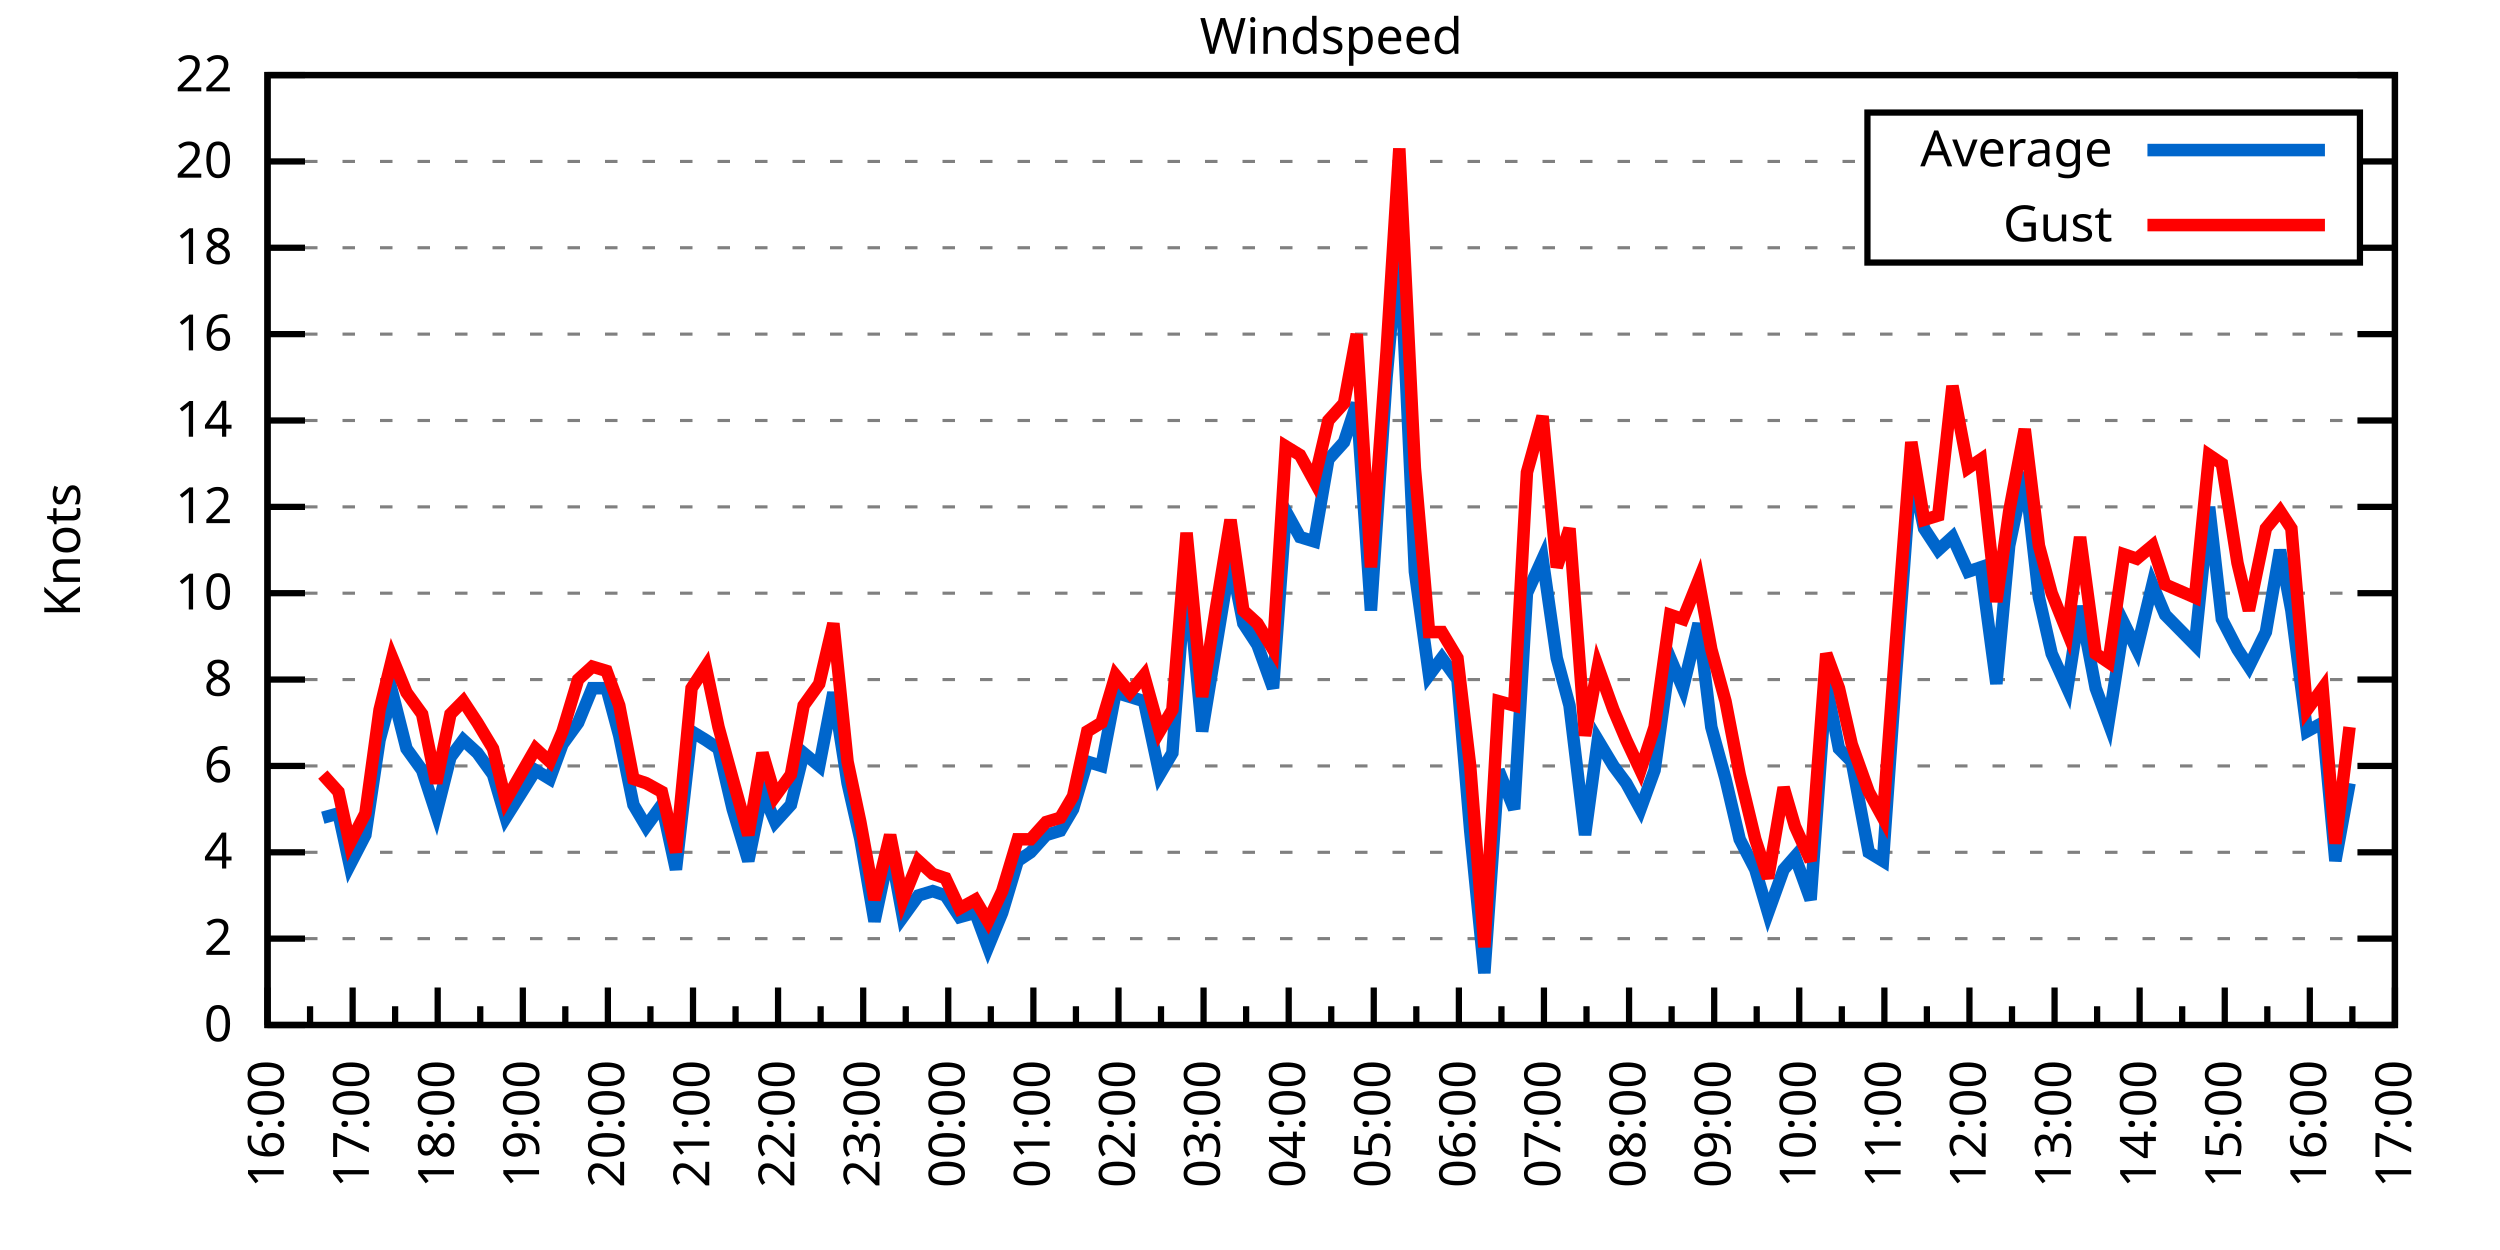
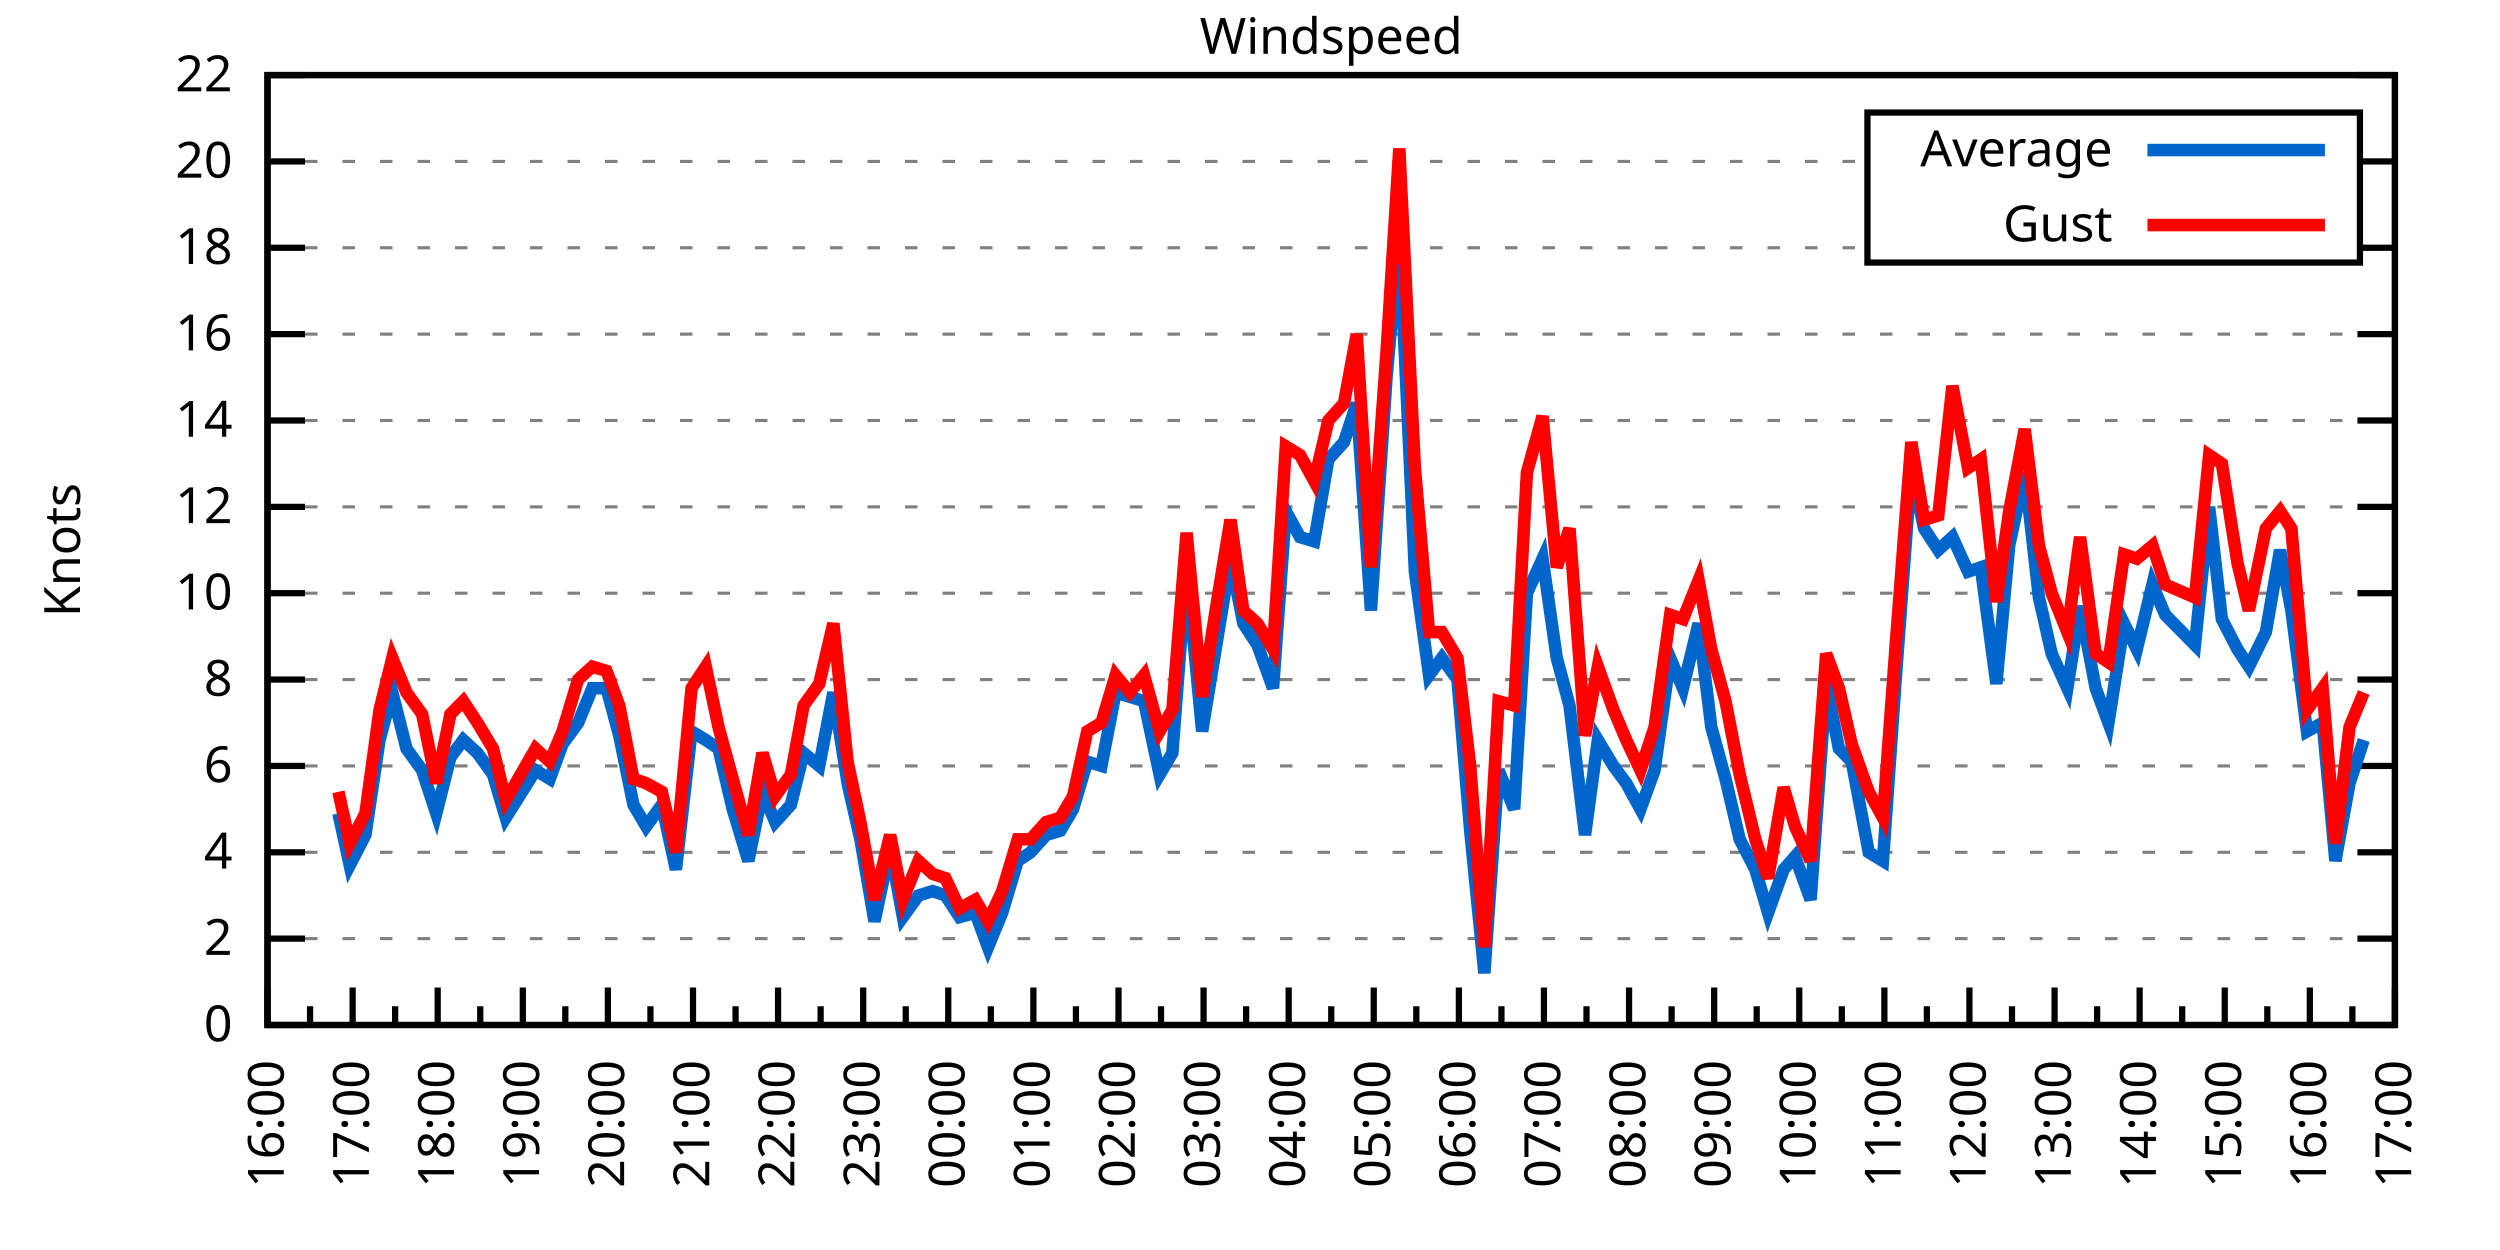
<svg xmlns="http://www.w3.org/2000/svg" xmlns:xlink="http://www.w3.org/1999/xlink" width="400" height="200" viewBox="0 0 400 200">
  <g id="gnuplot_canvas">
    <rect x="0" y="0" width="400" height="200" fill="none" />
    <defs>
      <circle id="gpDot" r="0.5" stroke-width="0.5" stroke="currentColor" />
      <path id="gpPt0" stroke-width="0.333" stroke="currentColor" d="M-1,0 h2 M0,-1 v2" />
      <path id="gpPt1" stroke-width="0.333" stroke="currentColor" d="M-1,-1 L1,1 M1,-1 L-1,1" />
      <path id="gpPt2" stroke-width="0.333" stroke="currentColor" d="M-1,0 L1,0 M0,-1 L0,1 M-1,-1 L1,1 M-1,1 L1,-1" />
      <rect id="gpPt3" stroke-width="0.333" stroke="currentColor" x="-1" y="-1" width="2" height="2" />
      <rect id="gpPt4" stroke-width="0.333" stroke="currentColor" fill="currentColor" x="-1" y="-1" width="2" height="2" />
      <circle id="gpPt5" stroke-width="0.333" stroke="currentColor" cx="0" cy="0" r="1" />
      <use xlink:href="#gpPt5" id="gpPt6" fill="currentColor" stroke="none" />
      <path id="gpPt7" stroke-width="0.333" stroke="currentColor" d="M0,-1.33 L-1.33,0.67 L1.33,0.67 z" />
      <use xlink:href="#gpPt7" id="gpPt8" fill="currentColor" stroke="none" />
      <use xlink:href="#gpPt7" id="gpPt9" stroke="currentColor" transform="rotate(180)" />
      <use xlink:href="#gpPt9" id="gpPt10" fill="currentColor" stroke="none" />
      <use xlink:href="#gpPt3" id="gpPt11" stroke="currentColor" transform="rotate(45)" />
      <use xlink:href="#gpPt11" id="gpPt12" fill="currentColor" stroke="none" />
      <path id="gpPt13" stroke-width="0.333" stroke="currentColor" d="M0,1.330 L1.265,0.411 L0.782,-1.067 L-0.782,-1.076 L-1.265,0.411 z" />
      <use xlink:href="#gpPt13" id="gpPt14" fill="currentColor" stroke="none" />
      <filter id="textbox" filterUnits="objectBoundingBox" x="0" y="0" height="1" width="1">
        <feFlood flood-color="white" flood-opacity="1" result="bgnd" />
        <feComposite in="SourceGraphic" in2="bgnd" operator="atop" />
      </filter>
      <filter id="greybox" filterUnits="objectBoundingBox" x="0" y="0" height="1" width="1">
        <feFlood flood-color="lightgrey" flood-opacity="1" result="grey" />
        <feComposite in="SourceGraphic" in2="grey" operator="atop" />
      </filter>
    </defs>
    <g fill="none" color="white" stroke="currentColor" stroke-width="1.00" stroke-linecap="butt" stroke-linejoin="miter">
</g>
    <g fill="none" color="black" stroke="currentColor" stroke-width="1.00" stroke-linecap="butt" stroke-linejoin="miter">
      <g stroke="none" shape-rendering="crispEdges">
        <polygon fill="rgb(255, 255, 255)" points="42.80,164.00 383.18,164.00 383.18,12.02 42.80,12.02 " />
      </g>
    </g>
    <g fill="none" color="black" stroke="currentColor" stroke-width="1.00" stroke-linecap="butt" stroke-linejoin="miter">
</g>
    <g fill="none" color="black" stroke="black" stroke-width="0.50" stroke-linecap="butt" stroke-linejoin="miter">
</g>
    <g fill="none" color="gray" stroke="currentColor" stroke-width="0.50" stroke-linecap="butt" stroke-linejoin="miter">
      <path stroke="gray" stroke-dasharray="2,4" class="gridline" d="M42.80,164.00 L383.19,164.00  " />
    </g>
    <g fill="none" color="gray" stroke="gray" stroke-width="1.00" stroke-linecap="butt" stroke-linejoin="miter">
</g>
    <g fill="none" color="black" stroke="currentColor" stroke-width="1.00" stroke-linecap="butt" stroke-linejoin="miter">
      <path stroke="black" d="M42.80,164.00 L48.80,164.00 M383.19,164.00 L377.19,164.00  " />
      <g transform="translate(37.20,166.60)" stroke="none" fill="black" font-family="Sans" font-size="8.00" text-anchor="end">
        <text>
          <tspan font-family="Sans"> 0</tspan>
        </text>
      </g>
    </g>
    <g fill="none" color="black" stroke="currentColor" stroke-width="1.00" stroke-linecap="butt" stroke-linejoin="miter">
</g>
    <g fill="none" color="black" stroke="black" stroke-width="0.50" stroke-linecap="butt" stroke-linejoin="miter">
</g>
    <g fill="none" color="gray" stroke="currentColor" stroke-width="0.50" stroke-linecap="butt" stroke-linejoin="miter">
      <path stroke="gray" stroke-dasharray="2,4" class="gridline" d="M42.80,150.18 L383.19,150.18  " />
    </g>
    <g fill="none" color="gray" stroke="gray" stroke-width="1.00" stroke-linecap="butt" stroke-linejoin="miter">
</g>
    <g fill="none" color="black" stroke="currentColor" stroke-width="1.00" stroke-linecap="butt" stroke-linejoin="miter">
      <path stroke="black" d="M42.80,150.18 L48.80,150.18 M383.19,150.18 L377.19,150.18  " />
      <g transform="translate(37.20,152.78)" stroke="none" fill="black" font-family="Sans" font-size="8.00" text-anchor="end">
        <text>
          <tspan font-family="Sans"> 2</tspan>
        </text>
      </g>
    </g>
    <g fill="none" color="black" stroke="currentColor" stroke-width="1.00" stroke-linecap="butt" stroke-linejoin="miter">
</g>
    <g fill="none" color="black" stroke="black" stroke-width="0.50" stroke-linecap="butt" stroke-linejoin="miter">
</g>
    <g fill="none" color="gray" stroke="currentColor" stroke-width="0.50" stroke-linecap="butt" stroke-linejoin="miter">
      <path stroke="gray" stroke-dasharray="2,4" class="gridline" d="M42.80,136.37 L383.19,136.37  " />
    </g>
    <g fill="none" color="gray" stroke="gray" stroke-width="1.00" stroke-linecap="butt" stroke-linejoin="miter">
</g>
    <g fill="none" color="black" stroke="currentColor" stroke-width="1.00" stroke-linecap="butt" stroke-linejoin="miter">
      <path stroke="black" d="M42.80,136.37 L48.80,136.37 M383.19,136.37 L377.19,136.37  " />
      <g transform="translate(37.20,138.97)" stroke="none" fill="black" font-family="Sans" font-size="8.00" text-anchor="end">
        <text>
          <tspan font-family="Sans"> 4</tspan>
        </text>
      </g>
    </g>
    <g fill="none" color="black" stroke="currentColor" stroke-width="1.00" stroke-linecap="butt" stroke-linejoin="miter">
</g>
    <g fill="none" color="black" stroke="black" stroke-width="0.50" stroke-linecap="butt" stroke-linejoin="miter">
</g>
    <g fill="none" color="gray" stroke="currentColor" stroke-width="0.50" stroke-linecap="butt" stroke-linejoin="miter">
      <path stroke="gray" stroke-dasharray="2,4" class="gridline" d="M42.80,122.55 L383.19,122.55  " />
    </g>
    <g fill="none" color="gray" stroke="gray" stroke-width="1.00" stroke-linecap="butt" stroke-linejoin="miter">
</g>
    <g fill="none" color="black" stroke="currentColor" stroke-width="1.00" stroke-linecap="butt" stroke-linejoin="miter">
      <path stroke="black" d="M42.80,122.55 L48.80,122.55 M383.19,122.55 L377.19,122.55  " />
      <g transform="translate(37.20,125.15)" stroke="none" fill="black" font-family="Sans" font-size="8.00" text-anchor="end">
        <text>
          <tspan font-family="Sans"> 6</tspan>
        </text>
      </g>
    </g>
    <g fill="none" color="black" stroke="currentColor" stroke-width="1.00" stroke-linecap="butt" stroke-linejoin="miter">
</g>
    <g fill="none" color="black" stroke="black" stroke-width="0.50" stroke-linecap="butt" stroke-linejoin="miter">
</g>
    <g fill="none" color="gray" stroke="currentColor" stroke-width="0.50" stroke-linecap="butt" stroke-linejoin="miter">
      <path stroke="gray" stroke-dasharray="2,4" class="gridline" d="M42.80,108.73 L383.19,108.73  " />
    </g>
    <g fill="none" color="gray" stroke="gray" stroke-width="1.00" stroke-linecap="butt" stroke-linejoin="miter">
</g>
    <g fill="none" color="black" stroke="currentColor" stroke-width="1.00" stroke-linecap="butt" stroke-linejoin="miter">
      <path stroke="black" d="M42.80,108.73 L48.80,108.73 M383.19,108.73 L377.19,108.73  " />
      <g transform="translate(37.20,111.33)" stroke="none" fill="black" font-family="Sans" font-size="8.00" text-anchor="end">
        <text>
          <tspan font-family="Sans"> 8</tspan>
        </text>
      </g>
    </g>
    <g fill="none" color="black" stroke="currentColor" stroke-width="1.00" stroke-linecap="butt" stroke-linejoin="miter">
</g>
    <g fill="none" color="black" stroke="black" stroke-width="0.50" stroke-linecap="butt" stroke-linejoin="miter">
</g>
    <g fill="none" color="gray" stroke="currentColor" stroke-width="0.50" stroke-linecap="butt" stroke-linejoin="miter">
      <path stroke="gray" stroke-dasharray="2,4" class="gridline" d="M42.80,94.91 L383.19,94.91  " />
    </g>
    <g fill="none" color="gray" stroke="gray" stroke-width="1.00" stroke-linecap="butt" stroke-linejoin="miter">
</g>
    <g fill="none" color="black" stroke="currentColor" stroke-width="1.00" stroke-linecap="butt" stroke-linejoin="miter">
      <path stroke="black" d="M42.80,94.91 L48.80,94.91 M383.19,94.91 L377.19,94.91  " />
      <g transform="translate(37.20,97.51)" stroke="none" fill="black" font-family="Sans" font-size="8.00" text-anchor="end">
        <text>
          <tspan font-family="Sans"> 10</tspan>
        </text>
      </g>
    </g>
    <g fill="none" color="black" stroke="currentColor" stroke-width="1.00" stroke-linecap="butt" stroke-linejoin="miter">
</g>
    <g fill="none" color="black" stroke="black" stroke-width="0.50" stroke-linecap="butt" stroke-linejoin="miter">
</g>
    <g fill="none" color="gray" stroke="currentColor" stroke-width="0.50" stroke-linecap="butt" stroke-linejoin="miter">
      <path stroke="gray" stroke-dasharray="2,4" class="gridline" d="M42.80,81.10 L383.19,81.10  " />
    </g>
    <g fill="none" color="gray" stroke="gray" stroke-width="1.00" stroke-linecap="butt" stroke-linejoin="miter">
</g>
    <g fill="none" color="black" stroke="currentColor" stroke-width="1.00" stroke-linecap="butt" stroke-linejoin="miter">
      <path stroke="black" d="M42.80,81.10 L48.80,81.10 M383.19,81.10 L377.19,81.10  " />
      <g transform="translate(37.20,83.70)" stroke="none" fill="black" font-family="Sans" font-size="8.00" text-anchor="end">
        <text>
          <tspan font-family="Sans"> 12</tspan>
        </text>
      </g>
    </g>
    <g fill="none" color="black" stroke="currentColor" stroke-width="1.00" stroke-linecap="butt" stroke-linejoin="miter">
</g>
    <g fill="none" color="black" stroke="black" stroke-width="0.50" stroke-linecap="butt" stroke-linejoin="miter">
</g>
    <g fill="none" color="gray" stroke="currentColor" stroke-width="0.50" stroke-linecap="butt" stroke-linejoin="miter">
      <path stroke="gray" stroke-dasharray="2,4" class="gridline" d="M42.80,67.28 L383.19,67.28  " />
    </g>
    <g fill="none" color="gray" stroke="gray" stroke-width="1.00" stroke-linecap="butt" stroke-linejoin="miter">
</g>
    <g fill="none" color="black" stroke="currentColor" stroke-width="1.00" stroke-linecap="butt" stroke-linejoin="miter">
      <path stroke="black" d="M42.80,67.28 L48.80,67.28 M383.19,67.28 L377.19,67.28  " />
      <g transform="translate(37.20,69.88)" stroke="none" fill="black" font-family="Sans" font-size="8.00" text-anchor="end">
        <text>
          <tspan font-family="Sans"> 14</tspan>
        </text>
      </g>
    </g>
    <g fill="none" color="black" stroke="currentColor" stroke-width="1.00" stroke-linecap="butt" stroke-linejoin="miter">
</g>
    <g fill="none" color="black" stroke="black" stroke-width="0.50" stroke-linecap="butt" stroke-linejoin="miter">
</g>
    <g fill="none" color="gray" stroke="currentColor" stroke-width="0.50" stroke-linecap="butt" stroke-linejoin="miter">
      <path stroke="gray" stroke-dasharray="2,4" class="gridline" d="M42.80,53.46 L383.19,53.46  " />
    </g>
    <g fill="none" color="gray" stroke="gray" stroke-width="1.00" stroke-linecap="butt" stroke-linejoin="miter">
</g>
    <g fill="none" color="black" stroke="currentColor" stroke-width="1.00" stroke-linecap="butt" stroke-linejoin="miter">
      <path stroke="black" d="M42.80,53.46 L48.80,53.46 M383.19,53.46 L377.19,53.46  " />
      <g transform="translate(37.20,56.06)" stroke="none" fill="black" font-family="Sans" font-size="8.00" text-anchor="end">
        <text>
          <tspan font-family="Sans"> 16</tspan>
        </text>
      </g>
    </g>
    <g fill="none" color="black" stroke="currentColor" stroke-width="1.00" stroke-linecap="butt" stroke-linejoin="miter">
</g>
    <g fill="none" color="black" stroke="black" stroke-width="0.50" stroke-linecap="butt" stroke-linejoin="miter">
</g>
    <g fill="none" color="gray" stroke="currentColor" stroke-width="0.50" stroke-linecap="butt" stroke-linejoin="miter">
      <path stroke="gray" stroke-dasharray="2,4" class="gridline" d="M42.80,39.64 L298.79,39.64 M377.59,39.64 L383.19,39.64  " />
    </g>
    <g fill="none" color="gray" stroke="gray" stroke-width="1.00" stroke-linecap="butt" stroke-linejoin="miter">
</g>
    <g fill="none" color="black" stroke="currentColor" stroke-width="1.00" stroke-linecap="butt" stroke-linejoin="miter">
      <path stroke="black" d="M42.80,39.64 L48.80,39.64 M383.19,39.64 L377.19,39.64  " />
      <g transform="translate(37.20,42.24)" stroke="none" fill="black" font-family="Sans" font-size="8.00" text-anchor="end">
        <text>
          <tspan font-family="Sans"> 18</tspan>
        </text>
      </g>
    </g>
    <g fill="none" color="black" stroke="currentColor" stroke-width="1.00" stroke-linecap="butt" stroke-linejoin="miter">
</g>
    <g fill="none" color="black" stroke="black" stroke-width="0.50" stroke-linecap="butt" stroke-linejoin="miter">
</g>
    <g fill="none" color="gray" stroke="currentColor" stroke-width="0.50" stroke-linecap="butt" stroke-linejoin="miter">
      <path stroke="gray" stroke-dasharray="2,4" class="gridline" d="M42.80,25.83 L298.79,25.83 M377.59,25.83 L383.19,25.83  " />
    </g>
    <g fill="none" color="gray" stroke="gray" stroke-width="1.00" stroke-linecap="butt" stroke-linejoin="miter">
</g>
    <g fill="none" color="black" stroke="currentColor" stroke-width="1.00" stroke-linecap="butt" stroke-linejoin="miter">
      <path stroke="black" d="M42.80,25.83 L48.80,25.83 M383.19,25.83 L377.19,25.83  " />
      <g transform="translate(37.20,28.43)" stroke="none" fill="black" font-family="Sans" font-size="8.00" text-anchor="end">
        <text>
          <tspan font-family="Sans"> 20</tspan>
        </text>
      </g>
    </g>
    <g fill="none" color="black" stroke="currentColor" stroke-width="1.00" stroke-linecap="butt" stroke-linejoin="miter">
</g>
    <g fill="none" color="black" stroke="black" stroke-width="0.50" stroke-linecap="butt" stroke-linejoin="miter">
</g>
    <g fill="none" color="gray" stroke="currentColor" stroke-width="0.50" stroke-linecap="butt" stroke-linejoin="miter">
      <path stroke="gray" stroke-dasharray="2,4" class="gridline" d="M42.80,12.01 L383.19,12.01  " />
    </g>
    <g fill="none" color="gray" stroke="gray" stroke-width="1.00" stroke-linecap="butt" stroke-linejoin="miter">
</g>
    <g fill="none" color="black" stroke="currentColor" stroke-width="1.00" stroke-linecap="butt" stroke-linejoin="miter">
      <path stroke="black" d="M42.80,12.01 L48.80,12.01 M383.19,12.01 L377.19,12.01  " />
      <g transform="translate(37.20,14.61)" stroke="none" fill="black" font-family="Sans" font-size="8.00" text-anchor="end">
        <text>
          <tspan font-family="Sans"> 22</tspan>
        </text>
      </g>
    </g>
    <g fill="none" color="black" stroke="currentColor" stroke-width="1.00" stroke-linecap="butt" stroke-linejoin="miter">
      <path stroke="black" d="M42.80,164.00 L42.80,158.00  " />
      <g transform="translate(45.40,169.60) rotate(270)" stroke="none" fill="black" font-family="Sans" font-size="8.00" text-anchor="end">
        <text>
          <tspan font-family="Sans">16:00</tspan>
        </text>
      </g>
    </g>
    <g fill="none" color="black" stroke="currentColor" stroke-width="1.00" stroke-linecap="butt" stroke-linejoin="miter">
      <path stroke="black" d="M49.61,164.00 L49.61,161.00 M56.42,164.00 L56.42,158.00  " />
      <g transform="translate(59.02,169.60) rotate(270)" stroke="none" fill="black" font-family="Sans" font-size="8.00" text-anchor="end">
        <text>
          <tspan font-family="Sans">17:00</tspan>
        </text>
      </g>
    </g>
    <g fill="none" color="black" stroke="currentColor" stroke-width="1.00" stroke-linecap="butt" stroke-linejoin="miter">
      <path stroke="black" d="M63.22,164.00 L63.22,161.00 M70.03,164.00 L70.03,158.00  " />
      <g transform="translate(72.63,169.60) rotate(270)" stroke="none" fill="black" font-family="Sans" font-size="8.00" text-anchor="end">
        <text>
          <tspan font-family="Sans">18:00</tspan>
        </text>
      </g>
    </g>
    <g fill="none" color="black" stroke="currentColor" stroke-width="1.00" stroke-linecap="butt" stroke-linejoin="miter">
      <path stroke="black" d="M76.84,164.00 L76.84,161.00 M83.65,164.00 L83.65,158.00  " />
      <g transform="translate(86.25,169.60) rotate(270)" stroke="none" fill="black" font-family="Sans" font-size="8.00" text-anchor="end">
        <text>
          <tspan font-family="Sans">19:00</tspan>
        </text>
      </g>
    </g>
    <g fill="none" color="black" stroke="currentColor" stroke-width="1.00" stroke-linecap="butt" stroke-linejoin="miter">
      <path stroke="black" d="M90.45,164.00 L90.45,161.00 M97.26,164.00 L97.26,158.00  " />
      <g transform="translate(99.86,169.60) rotate(270)" stroke="none" fill="black" font-family="Sans" font-size="8.00" text-anchor="end">
        <text>
          <tspan font-family="Sans">20:00</tspan>
        </text>
      </g>
    </g>
    <g fill="none" color="black" stroke="currentColor" stroke-width="1.00" stroke-linecap="butt" stroke-linejoin="miter">
      <path stroke="black" d="M104.07,164.00 L104.07,161.00 M110.88,164.00 L110.88,158.00  " />
      <g transform="translate(113.48,169.60) rotate(270)" stroke="none" fill="black" font-family="Sans" font-size="8.00" text-anchor="end">
        <text>
          <tspan font-family="Sans">21:00</tspan>
        </text>
      </g>
    </g>
    <g fill="none" color="black" stroke="currentColor" stroke-width="1.00" stroke-linecap="butt" stroke-linejoin="miter">
      <path stroke="black" d="M117.69,164.00 L117.69,161.00 M124.49,164.00 L124.49,158.00  " />
      <g transform="translate(127.09,169.60) rotate(270)" stroke="none" fill="black" font-family="Sans" font-size="8.00" text-anchor="end">
        <text>
          <tspan font-family="Sans">22:00</tspan>
        </text>
      </g>
    </g>
    <g fill="none" color="black" stroke="currentColor" stroke-width="1.00" stroke-linecap="butt" stroke-linejoin="miter">
      <path stroke="black" d="M131.30,164.00 L131.30,161.00 M138.11,164.00 L138.11,158.00  " />
      <g transform="translate(140.71,169.60) rotate(270)" stroke="none" fill="black" font-family="Sans" font-size="8.00" text-anchor="end">
        <text>
          <tspan font-family="Sans">23:00</tspan>
        </text>
      </g>
    </g>
    <g fill="none" color="black" stroke="currentColor" stroke-width="1.00" stroke-linecap="butt" stroke-linejoin="miter">
      <path stroke="black" d="M144.92,164.00 L144.92,161.00 M151.72,164.00 L151.72,158.00  " />
      <g transform="translate(154.32,169.60) rotate(270)" stroke="none" fill="black" font-family="Sans" font-size="8.00" text-anchor="end">
        <text>
          <tspan font-family="Sans">00:00</tspan>
        </text>
      </g>
    </g>
    <g fill="none" color="black" stroke="currentColor" stroke-width="1.00" stroke-linecap="butt" stroke-linejoin="miter">
      <path stroke="black" d="M158.53,164.00 L158.53,161.00 M165.34,164.00 L165.34,158.00  " />
      <g transform="translate(167.94,169.60) rotate(270)" stroke="none" fill="black" font-family="Sans" font-size="8.00" text-anchor="end">
        <text>
          <tspan font-family="Sans">01:00</tspan>
        </text>
      </g>
    </g>
    <g fill="none" color="black" stroke="currentColor" stroke-width="1.00" stroke-linecap="butt" stroke-linejoin="miter">
      <path stroke="black" d="M172.15,164.00 L172.15,161.00 M178.96,164.00 L178.96,158.00  " />
      <g transform="translate(181.56,169.60) rotate(270)" stroke="none" fill="black" font-family="Sans" font-size="8.00" text-anchor="end">
        <text>
          <tspan font-family="Sans">02:00</tspan>
        </text>
      </g>
    </g>
    <g fill="none" color="black" stroke="currentColor" stroke-width="1.00" stroke-linecap="butt" stroke-linejoin="miter">
      <path stroke="black" d="M185.76,164.00 L185.76,161.00 M192.57,164.00 L192.57,158.00  " />
      <g transform="translate(195.17,169.60) rotate(270)" stroke="none" fill="black" font-family="Sans" font-size="8.00" text-anchor="end">
        <text>
          <tspan font-family="Sans">03:00</tspan>
        </text>
      </g>
    </g>
    <g fill="none" color="black" stroke="currentColor" stroke-width="1.00" stroke-linecap="butt" stroke-linejoin="miter">
      <path stroke="black" d="M199.38,164.00 L199.38,161.00 M206.19,164.00 L206.19,158.00  " />
      <g transform="translate(208.79,169.60) rotate(270)" stroke="none" fill="black" font-family="Sans" font-size="8.00" text-anchor="end">
        <text>
          <tspan font-family="Sans">04:00</tspan>
        </text>
      </g>
    </g>
    <g fill="none" color="black" stroke="currentColor" stroke-width="1.00" stroke-linecap="butt" stroke-linejoin="miter">
      <path stroke="black" d="M213.00,164.00 L213.00,161.00 M219.80,164.00 L219.80,158.00  " />
      <g transform="translate(222.40,169.60) rotate(270)" stroke="none" fill="black" font-family="Sans" font-size="8.00" text-anchor="end">
        <text>
          <tspan font-family="Sans">05:00</tspan>
        </text>
      </g>
    </g>
    <g fill="none" color="black" stroke="currentColor" stroke-width="1.00" stroke-linecap="butt" stroke-linejoin="miter">
      <path stroke="black" d="M226.61,164.00 L226.61,161.00 M233.42,164.00 L233.42,158.00  " />
      <g transform="translate(236.02,169.60) rotate(270)" stroke="none" fill="black" font-family="Sans" font-size="8.00" text-anchor="end">
        <text>
          <tspan font-family="Sans">06:00</tspan>
        </text>
      </g>
    </g>
    <g fill="none" color="black" stroke="currentColor" stroke-width="1.00" stroke-linecap="butt" stroke-linejoin="miter">
      <path stroke="black" d="M240.23,164.00 L240.23,161.00 M247.03,164.00 L247.03,158.00  " />
      <g transform="translate(249.63,169.60) rotate(270)" stroke="none" fill="black" font-family="Sans" font-size="8.00" text-anchor="end">
        <text>
          <tspan font-family="Sans">07:00</tspan>
        </text>
      </g>
    </g>
    <g fill="none" color="black" stroke="currentColor" stroke-width="1.00" stroke-linecap="butt" stroke-linejoin="miter">
      <path stroke="black" d="M253.84,164.00 L253.84,161.00 M260.65,164.00 L260.65,158.00  " />
      <g transform="translate(263.25,169.60) rotate(270)" stroke="none" fill="black" font-family="Sans" font-size="8.00" text-anchor="end">
        <text>
          <tspan font-family="Sans">08:00</tspan>
        </text>
      </g>
    </g>
    <g fill="none" color="black" stroke="currentColor" stroke-width="1.00" stroke-linecap="butt" stroke-linejoin="miter">
      <path stroke="black" d="M267.46,164.00 L267.46,161.00 M274.27,164.00 L274.27,158.00  " />
      <g transform="translate(276.87,169.60) rotate(270)" stroke="none" fill="black" font-family="Sans" font-size="8.00" text-anchor="end">
        <text>
          <tspan font-family="Sans">09:00</tspan>
        </text>
      </g>
    </g>
    <g fill="none" color="black" stroke="currentColor" stroke-width="1.00" stroke-linecap="butt" stroke-linejoin="miter">
      <path stroke="black" d="M281.07,164.00 L281.07,161.00 M287.88,164.00 L287.88,158.00  " />
      <g transform="translate(290.48,169.60) rotate(270)" stroke="none" fill="black" font-family="Sans" font-size="8.00" text-anchor="end">
        <text>
          <tspan font-family="Sans">10:00</tspan>
        </text>
      </g>
    </g>
    <g fill="none" color="black" stroke="currentColor" stroke-width="1.00" stroke-linecap="butt" stroke-linejoin="miter">
      <path stroke="black" d="M294.69,164.00 L294.69,161.00 M301.50,164.00 L301.50,158.00  " />
      <g transform="translate(304.10,169.60) rotate(270)" stroke="none" fill="black" font-family="Sans" font-size="8.00" text-anchor="end">
        <text>
          <tspan font-family="Sans">11:00</tspan>
        </text>
      </g>
    </g>
    <g fill="none" color="black" stroke="currentColor" stroke-width="1.00" stroke-linecap="butt" stroke-linejoin="miter">
      <path stroke="black" d="M308.30,164.00 L308.30,161.00 M315.11,164.00 L315.11,158.00  " />
      <g transform="translate(317.71,169.60) rotate(270)" stroke="none" fill="black" font-family="Sans" font-size="8.00" text-anchor="end">
        <text>
          <tspan font-family="Sans">12:00</tspan>
        </text>
      </g>
    </g>
    <g fill="none" color="black" stroke="currentColor" stroke-width="1.00" stroke-linecap="butt" stroke-linejoin="miter">
      <path stroke="black" d="M321.92,164.00 L321.92,161.00 M328.73,164.00 L328.73,158.00  " />
      <g transform="translate(331.33,169.60) rotate(270)" stroke="none" fill="black" font-family="Sans" font-size="8.00" text-anchor="end">
        <text>
          <tspan font-family="Sans">13:00</tspan>
        </text>
      </g>
    </g>
    <g fill="none" color="black" stroke="currentColor" stroke-width="1.00" stroke-linecap="butt" stroke-linejoin="miter">
      <path stroke="black" d="M335.54,164.00 L335.54,161.00 M342.34,164.00 L342.34,158.00  " />
      <g transform="translate(344.94,169.60) rotate(270)" stroke="none" fill="black" font-family="Sans" font-size="8.00" text-anchor="end">
        <text>
          <tspan font-family="Sans">14:00</tspan>
        </text>
      </g>
    </g>
    <g fill="none" color="black" stroke="currentColor" stroke-width="1.00" stroke-linecap="butt" stroke-linejoin="miter">
      <path stroke="black" d="M349.15,164.00 L349.15,161.00 M355.96,164.00 L355.96,158.00  " />
      <g transform="translate(358.56,169.60) rotate(270)" stroke="none" fill="black" font-family="Sans" font-size="8.00" text-anchor="end">
        <text>
          <tspan font-family="Sans">15:00</tspan>
        </text>
      </g>
    </g>
    <g fill="none" color="black" stroke="currentColor" stroke-width="1.00" stroke-linecap="butt" stroke-linejoin="miter">
      <path stroke="black" d="M362.77,164.00 L362.77,161.00 M369.57,164.00 L369.57,158.00  " />
      <g transform="translate(372.17,169.60) rotate(270)" stroke="none" fill="black" font-family="Sans" font-size="8.00" text-anchor="end">
        <text>
          <tspan font-family="Sans">16:00</tspan>
        </text>
      </g>
    </g>
    <g fill="none" color="black" stroke="currentColor" stroke-width="1.00" stroke-linecap="butt" stroke-linejoin="miter">
      <path stroke="black" d="M376.38,164.00 L376.38,161.00 M383.19,164.00 L383.19,158.00  " />
      <g transform="translate(385.79,169.60) rotate(270)" stroke="none" fill="black" font-family="Sans" font-size="8.00" text-anchor="end">
        <text>
          <tspan font-family="Sans">17:00</tspan>
        </text>
      </g>
    </g>
    <g fill="none" color="black" stroke="currentColor" stroke-width="1.00" stroke-linecap="butt" stroke-linejoin="miter">
</g>
    <g fill="none" color="black" stroke="currentColor" stroke-width="1.00" stroke-linecap="butt" stroke-linejoin="miter">
      <path stroke="black" d="M42.80,12.01 L42.80,164.00 L383.19,164.00 L383.19,12.01 L42.80,12.01 Z  " />
    </g>
    <g fill="none" color="black" stroke="currentColor" stroke-width="1.00" stroke-linecap="butt" stroke-linejoin="miter">
      <g transform="translate(12.80,88.01) rotate(270)" stroke="none" fill="black" font-family="Sans" font-size="8.00" text-anchor="middle">
        <text>
          <tspan font-family="Sans">Knots</tspan>
        </text>
      </g>
    </g>
    <g fill="none" color="black" stroke="currentColor" stroke-width="1.00" stroke-linecap="butt" stroke-linejoin="miter">
</g>
    <g fill="none" color="black" stroke="currentColor" stroke-width="1.00" stroke-linecap="butt" stroke-linejoin="miter">
      <path stroke="black" d="M298.79,42.01 L298.79,18.01 L377.59,18.01 L377.59,42.01 L298.79,42.01 Z  " />
    </g>
    <g id="Windspeed_plot_1">
      <g fill="none" color="white" stroke="black" stroke-width="2.00" stroke-linecap="butt" stroke-linejoin="miter">
</g>
      <g fill="none" color="black" stroke="currentColor" stroke-width="2.00" stroke-linecap="butt" stroke-linejoin="miter">
        <g transform="translate(337.99,26.61)" stroke="none" fill="black" font-family="Sans" font-size="8.00" text-anchor="end">
          <text>
            <tspan font-family="Sans">Average</tspan>
          </text>
        </g>
      </g>
      <g fill="none" color="black" stroke="currentColor" stroke-width="2.00" stroke-linecap="butt" stroke-linejoin="miter">
-         <path stroke="rgb(  0, 102, 204)" d="M343.59,24.01 L371.99,24.01 M51.65,130.84 L54.15,130.15 L55.96,138.44 L58.46,133.60 L60.73,118.40 L62.77,110.80   L65.04,119.78 L67.54,123.24 L69.80,130.15 L72.07,121.17 L74.12,118.40 L76.39,120.48 L78.88,123.93 L80.92,130.84   L85.69,123.24 L87.96,124.62 L90.00,119.09 L92.50,115.64 L94.77,110.11 L97.04,110.11 L99.08,117.71 L101.35,128.77   L103.39,132.22 L105.89,128.77 L108.15,139.13 L110.65,117.02 L112.92,118.40 L114.96,119.78 L117.23,129.46 L119.73,137.75   L122.00,126.69 L124.04,131.53 L126.54,128.77 L128.58,120.48 L131.07,122.55 L133.34,110.80 L135.61,125.31 L137.66,134.29   L139.92,147.42 L142.42,135.67 L144.46,146.73 L146.96,143.27 L149.23,142.58 L151.27,143.27 L153.54,146.73 L156.04,146.04   L158.08,151.56 L160.35,146.04 L162.84,137.75 L164.89,136.37 L167.38,133.60 L169.65,132.91 L171.69,129.46 L173.96,121.86   L176.23,122.55 L178.50,110.80 L180.77,111.49 L183.04,112.19 L185.54,123.93 L187.58,120.48 L189.85,90.77 L192.34,117.02   L194.61,103.20 L196.88,89.39 L198.93,99.75 L201.19,103.20 L203.69,110.11 L205.73,81.79 L208.00,85.93 L210.27,86.62   L212.54,73.50 L215.04,70.73 L217.08,64.52 L219.35,97.68 L221.85,60.37 L223.89,37.57 L226.38,91.46 L228.65,108.04   L230.70,105.28 L233.19,108.73 L235.23,132.91 L237.50,155.71 L239.77,123.24 L242.27,129.46 L244.31,94.91 L246.81,89.39   L249.08,105.28 L251.12,112.88 L253.61,133.60 L255.66,118.40 L258.15,122.55 L260.20,125.31 L262.47,129.46 L264.73,123.24   L267.23,105.28 L269.27,110.11 L271.77,99.75 L273.81,116.33 L276.08,124.62 L278.35,134.29 L280.85,139.13 L282.89,146.04   L285.38,139.13 L287.20,137.06 L289.70,143.96 L292.19,109.42 L294.23,119.78 L296.28,121.86 L299.00,136.37 L301.27,137.75   L303.31,108.73 L305.81,74.88 L307.85,84.55 L310.12,88.00 L312.39,85.93 L314.89,91.46 L316.93,90.77 L319.42,109.42   L321.47,87.31 L323.96,75.57 L326.23,95.60 L328.27,104.59 L330.77,110.11 L332.81,96.99 L335.31,110.11 L337.35,115.64   L339.85,99.75 L341.89,103.89 L344.39,93.53 L346.43,98.37 L351.19,103.20 L353.46,81.10 L355.50,99.06 L358.00,103.89   L359.82,106.66 L362.54,101.13 L364.81,88.00 L366.62,97.68 L369.12,117.02 L371.62,115.64 L373.66,137.75 L375.93,125.31    " />
+         <path stroke="rgb(  0, 102, 204)" d="M343.59,24.01 L371.99,24.01 M54.15,130.15 L55.96,138.44 L58.46,133.60 L60.73,118.40 L62.77,110.80 L65.04,119.78   L67.54,123.24 L69.80,130.15 L72.07,121.17 L74.12,118.40 L76.39,120.48 L78.88,123.93 L80.92,130.84 L85.69,123.24   L87.96,124.62 L90.00,119.09 L92.50,115.64 L94.77,110.11 L97.04,110.11 L99.08,117.71 L101.35,128.77 L103.39,132.22   L105.89,128.77 L108.15,139.13 L110.65,117.02 L112.92,118.40 L114.96,119.78 L117.23,129.46 L119.73,137.75 L122.00,126.69   L124.04,131.53 L126.54,128.77 L128.58,120.48 L131.07,122.55 L133.34,110.80 L135.61,125.31 L137.66,134.29 L139.92,147.42   L142.42,135.67 L144.46,146.73 L146.96,143.27 L149.23,142.58 L151.27,143.27 L153.54,146.73 L156.04,146.04 L158.08,151.56   L160.35,146.04 L162.84,137.75 L164.89,136.37 L167.38,133.60 L169.65,132.91 L171.69,129.46 L173.96,121.86 L176.23,122.55   L178.50,110.80 L180.77,111.49 L183.04,112.19 L185.54,123.93 L187.58,120.48 L189.85,90.77 L192.34,117.02 L194.61,103.20   L196.88,89.39 L198.93,99.75 L201.19,103.20 L203.69,110.11 L205.73,81.79 L208.00,85.93 L210.27,86.62 L212.54,73.50   L215.04,70.73 L217.08,64.52 L219.35,97.68 L221.85,60.37 L223.89,37.57 L226.38,91.46 L228.65,108.04 L230.70,105.28   L233.19,108.73 L235.23,132.91 L237.50,155.71 L239.77,123.24 L242.27,129.46 L244.31,94.91 L246.81,89.39 L249.08,105.28   L251.12,112.88 L253.61,133.60 L255.66,118.40 L258.15,122.55 L260.20,125.31 L262.47,129.46 L264.73,123.24 L267.23,105.28   L269.27,110.11 L271.77,99.75 L273.81,116.33 L276.08,124.62 L278.35,134.29 L280.85,139.13 L282.89,146.04 L285.38,139.13   L287.20,137.06 L289.70,143.96 L292.19,109.42 L294.23,119.78 L296.28,121.86 L299.00,136.37 L301.27,137.75 L303.31,108.73   L305.81,74.88 L307.85,84.55 L310.12,88.00 L312.39,85.93 L314.89,91.46 L316.93,90.77 L319.42,109.42 L321.47,87.31   L323.96,75.57 L326.23,95.60 L328.27,104.59 L330.77,110.11 L332.81,96.99 L335.31,110.11 L337.35,115.64 L339.85,99.75   L341.89,103.89 L344.39,93.53 L346.43,98.37 L351.19,103.20 L353.46,81.10 L355.50,99.06 L358.00,103.89 L359.82,106.66   L362.54,101.13 L364.81,88.00 L366.62,97.68 L369.12,117.02 L371.62,115.64 L373.66,137.75 L375.93,125.31 L378.20,118.40    " />
      </g>
    </g>
    <g id="Windspeed_plot_2">
      <g fill="none" color="black" stroke="currentColor" stroke-width="2.00" stroke-linecap="butt" stroke-linejoin="miter">
        <g transform="translate(337.99,38.61)" stroke="none" fill="black" font-family="Sans" font-size="8.00" text-anchor="end">
          <text>
            <tspan font-family="Sans">Gust</tspan>
          </text>
        </g>
      </g>
      <g fill="none" color="black" stroke="currentColor" stroke-width="2.00" stroke-linecap="butt" stroke-linejoin="miter">
-         <path stroke="rgb(255,   0,   0)" d="M343.59,36.01 L371.99,36.01 M51.65,123.93 L54.15,126.69 L55.96,134.98 L58.46,130.15 L60.73,113.57 L62.77,105.28   L65.04,110.80 L67.54,114.26 L69.80,125.31 L72.07,114.26 L74.12,112.19 L76.39,115.64 L78.88,119.78 L80.92,128.08   L85.69,119.78 L87.96,121.86 L90.00,117.02 L92.50,108.73 L94.77,106.66 L97.04,107.35 L99.08,112.88 L101.35,124.62   L103.39,125.31 L105.89,126.69 L108.15,136.37 L110.65,110.11 L112.92,106.66 L114.96,116.33 L117.23,124.62 L119.73,133.60   L122.00,120.48 L124.04,127.38 L126.54,123.93 L128.58,112.88 L131.07,109.42 L133.34,99.75 L135.61,121.86 L137.66,131.53   L139.92,143.96 L142.42,133.60 L144.46,143.96 L146.96,137.75 L149.23,139.82 L151.27,140.51 L153.54,145.35 L156.04,143.96   L158.08,147.42 L160.35,142.58 L162.84,134.29 L164.89,134.29 L167.38,131.53 L169.65,130.84 L171.69,127.38 L173.96,117.02   L176.23,115.64 L178.50,108.04 L180.77,110.80 L183.04,108.04 L185.54,117.02 L187.58,113.57 L189.85,85.24 L192.34,111.49   L194.61,96.99 L196.88,83.17 L198.93,97.68 L201.19,99.75 L203.69,103.89 L205.73,71.42 L208.00,72.81 L210.27,76.95   L212.54,67.28 L215.04,64.52 L217.08,53.46 L219.35,90.77 L221.85,56.23 L223.89,23.75 L226.38,74.88 L228.65,101.13   L230.70,101.13 L233.19,105.28 L235.23,122.55 L237.50,151.56 L239.77,112.19 L242.27,112.88 L244.31,75.57 L246.81,66.59   L249.08,90.77 L251.12,84.55 L253.61,117.71 L255.66,106.66 L258.15,113.57 L260.20,118.40 L262.47,123.24 L264.73,116.33   L267.23,98.37 L269.27,99.06 L271.77,92.84 L273.81,103.89 L276.08,112.19 L278.35,123.93 L280.85,134.29 L282.89,140.51   L285.38,126.00 L287.20,132.22 L289.70,137.75 L292.19,104.59 L294.23,110.11 L296.28,119.09 L299.00,126.69 L301.27,130.84   L303.31,103.20 L305.81,70.73 L307.85,83.17 L310.12,82.48 L312.39,61.75 L314.89,74.88 L316.93,73.50 L319.42,96.30   L321.47,81.79 L323.96,68.66 L326.23,87.31 L328.27,94.91 L330.77,101.13 L332.81,85.93 L335.31,104.59 L337.35,105.97   L339.85,88.70 L341.89,89.39 L344.39,87.31 L346.43,93.53 L351.19,95.60 L353.46,72.81 L355.50,74.19 L358.00,90.08   L359.82,97.68 L362.54,84.55 L364.81,81.79 L366.62,84.55 L369.12,113.57 L371.62,110.11 L373.66,134.98 L375.93,116.33    " />
+         <path stroke="rgb(255,   0,   0)" d="M343.59,36.01 L371.99,36.01 M54.15,126.69 L55.96,134.98 L58.46,130.15 L60.73,113.57 L62.77,105.28 L65.04,110.80   L67.54,114.26 L69.80,125.31 L72.07,114.26 L74.12,112.19 L76.39,115.64 L78.88,119.78 L80.92,128.08 L85.69,119.78   L87.96,121.86 L90.00,117.02 L92.50,108.73 L94.77,106.66 L97.04,107.35 L99.08,112.88 L101.35,124.62 L103.39,125.31   L105.89,126.69 L108.15,136.37 L110.65,110.11 L112.92,106.66 L114.96,116.33 L117.23,124.62 L119.73,133.60 L122.00,120.48   L124.04,127.38 L126.54,123.93 L128.58,112.88 L131.07,109.42 L133.34,99.75 L135.61,121.86 L137.66,131.53 L139.92,143.96   L142.42,133.60 L144.46,143.96 L146.96,137.75 L149.23,139.82 L151.27,140.51 L153.54,145.35 L156.04,143.96 L158.08,147.42   L160.35,142.58 L162.84,134.29 L164.89,134.29 L167.38,131.53 L169.65,130.84 L171.69,127.38 L173.96,117.02 L176.23,115.64   L178.50,108.04 L180.77,110.80 L183.04,108.04 L185.54,117.02 L187.58,113.57 L189.85,85.24 L192.34,111.49 L194.61,96.99   L196.88,83.17 L198.93,97.68 L201.19,99.75 L203.69,103.89 L205.73,71.42 L208.00,72.81 L210.27,76.95 L212.54,67.28   L215.04,64.52 L217.08,53.46 L219.35,90.77 L221.85,56.23 L223.89,23.75 L226.38,74.88 L228.65,101.13 L230.70,101.13   L233.19,105.28 L235.23,122.55 L237.50,151.56 L239.77,112.19 L242.27,112.88 L244.31,75.57 L246.81,66.59 L249.08,90.77   L251.12,84.55 L253.61,117.71 L255.66,106.66 L258.15,113.57 L260.20,118.40 L262.47,123.24 L264.73,116.33 L267.23,98.37   L269.27,99.06 L271.77,92.84 L273.81,103.89 L276.08,112.19 L278.35,123.93 L280.85,134.29 L282.89,140.51 L285.38,126.00   L287.20,132.22 L289.70,137.75 L292.19,104.59 L294.23,110.11 L296.28,119.09 L299.00,126.69 L301.27,130.84 L303.31,103.20   L305.81,70.73 L307.85,83.17 L310.12,82.48 L312.39,61.75 L314.89,74.88 L316.93,73.50 L319.42,96.30 L321.47,81.79   L323.96,68.66 L326.23,87.31 L328.27,94.91 L330.77,101.13 L332.81,85.93 L335.31,104.59 L337.35,105.97 L339.85,88.70   L341.89,89.39 L344.39,87.31 L346.43,93.53 L351.19,95.60 L353.46,72.81 L355.50,74.19 L358.00,90.08 L359.82,97.68   L362.54,84.55 L364.81,81.79 L366.62,84.55 L369.12,113.57 L371.62,110.11 L373.66,134.98 L375.93,116.33 L378.20,110.80    " />
      </g>
    </g>
    <g fill="none" color="black" stroke="currentColor" stroke-width="2.00" stroke-linecap="butt" stroke-linejoin="miter">
</g>
    <g fill="none" color="black" stroke="black" stroke-width="1.00" stroke-linecap="butt" stroke-linejoin="miter">
</g>
    <g fill="none" color="black" stroke="currentColor" stroke-width="1.00" stroke-linecap="butt" stroke-linejoin="miter">
      <path stroke="black" d="M42.80,12.01 L42.80,164.00 L383.19,164.00 L383.19,12.01 L42.80,12.01 Z  " />
    </g>
    <g fill="none" color="black" stroke="currentColor" stroke-width="1.00" stroke-linecap="butt" stroke-linejoin="miter">
      <g transform="translate(212.99,8.61)" stroke="none" fill="black" font-family="Sans" font-size="8.00" text-anchor="middle">
        <text>
          <tspan font-family="Sans">Windspeed</tspan>
        </text>
      </g>
    </g>
    <g fill="none" color="black" stroke="currentColor" stroke-width="1.00" stroke-linecap="butt" stroke-linejoin="miter">
</g>
  </g>
</svg>
